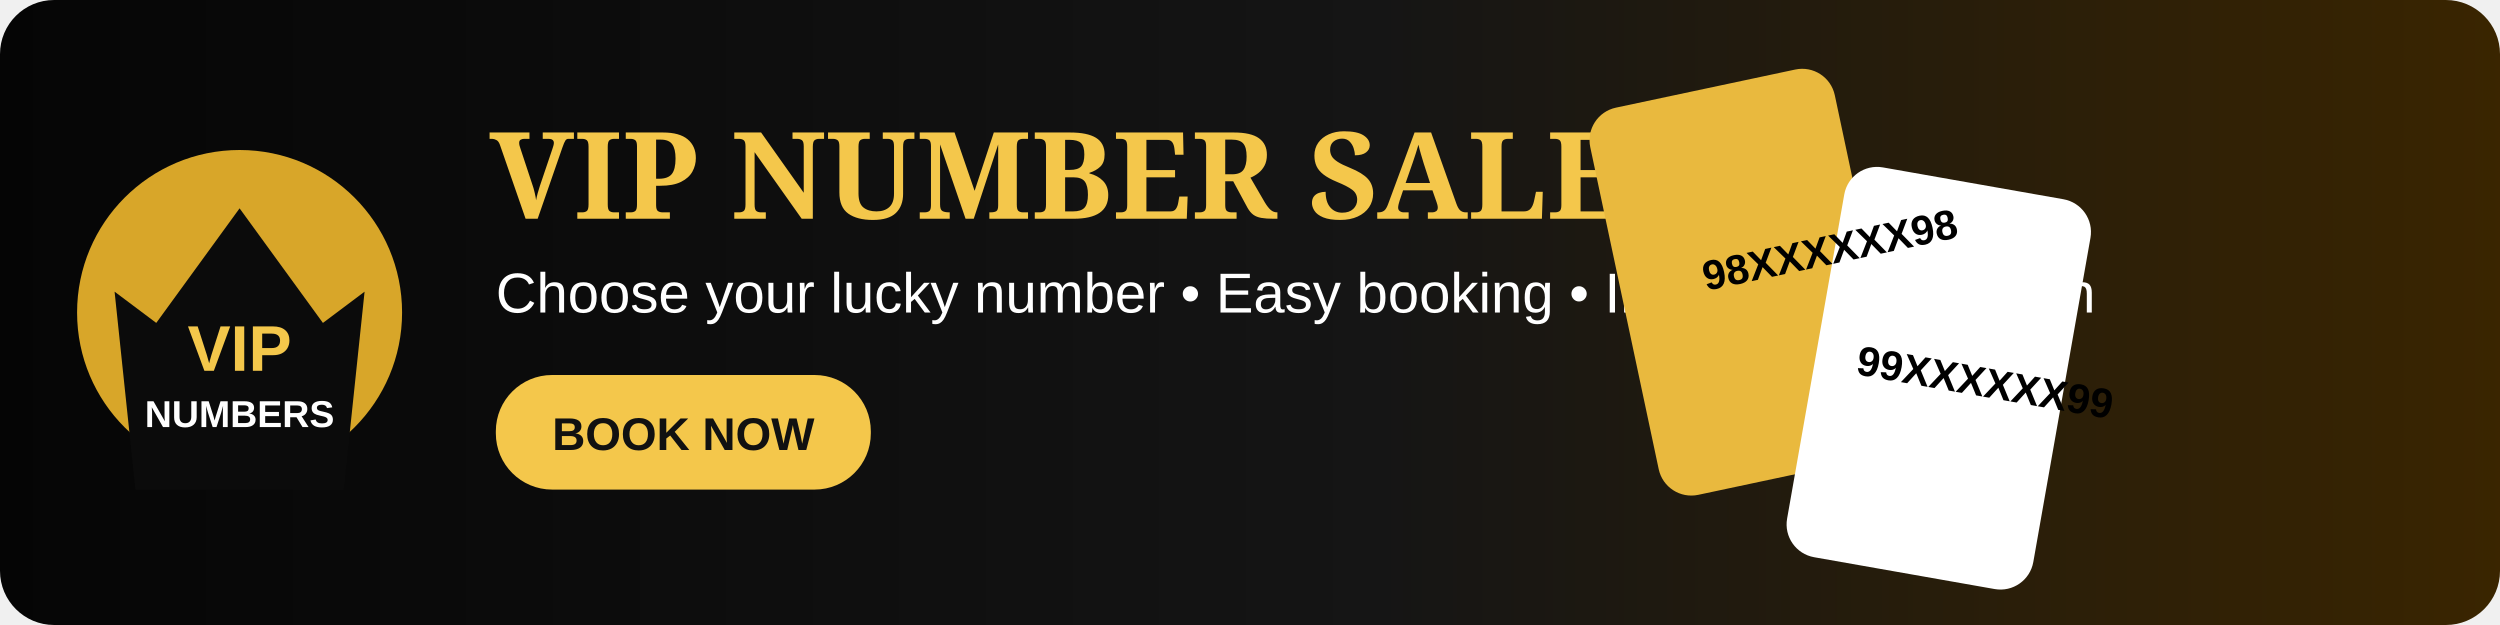
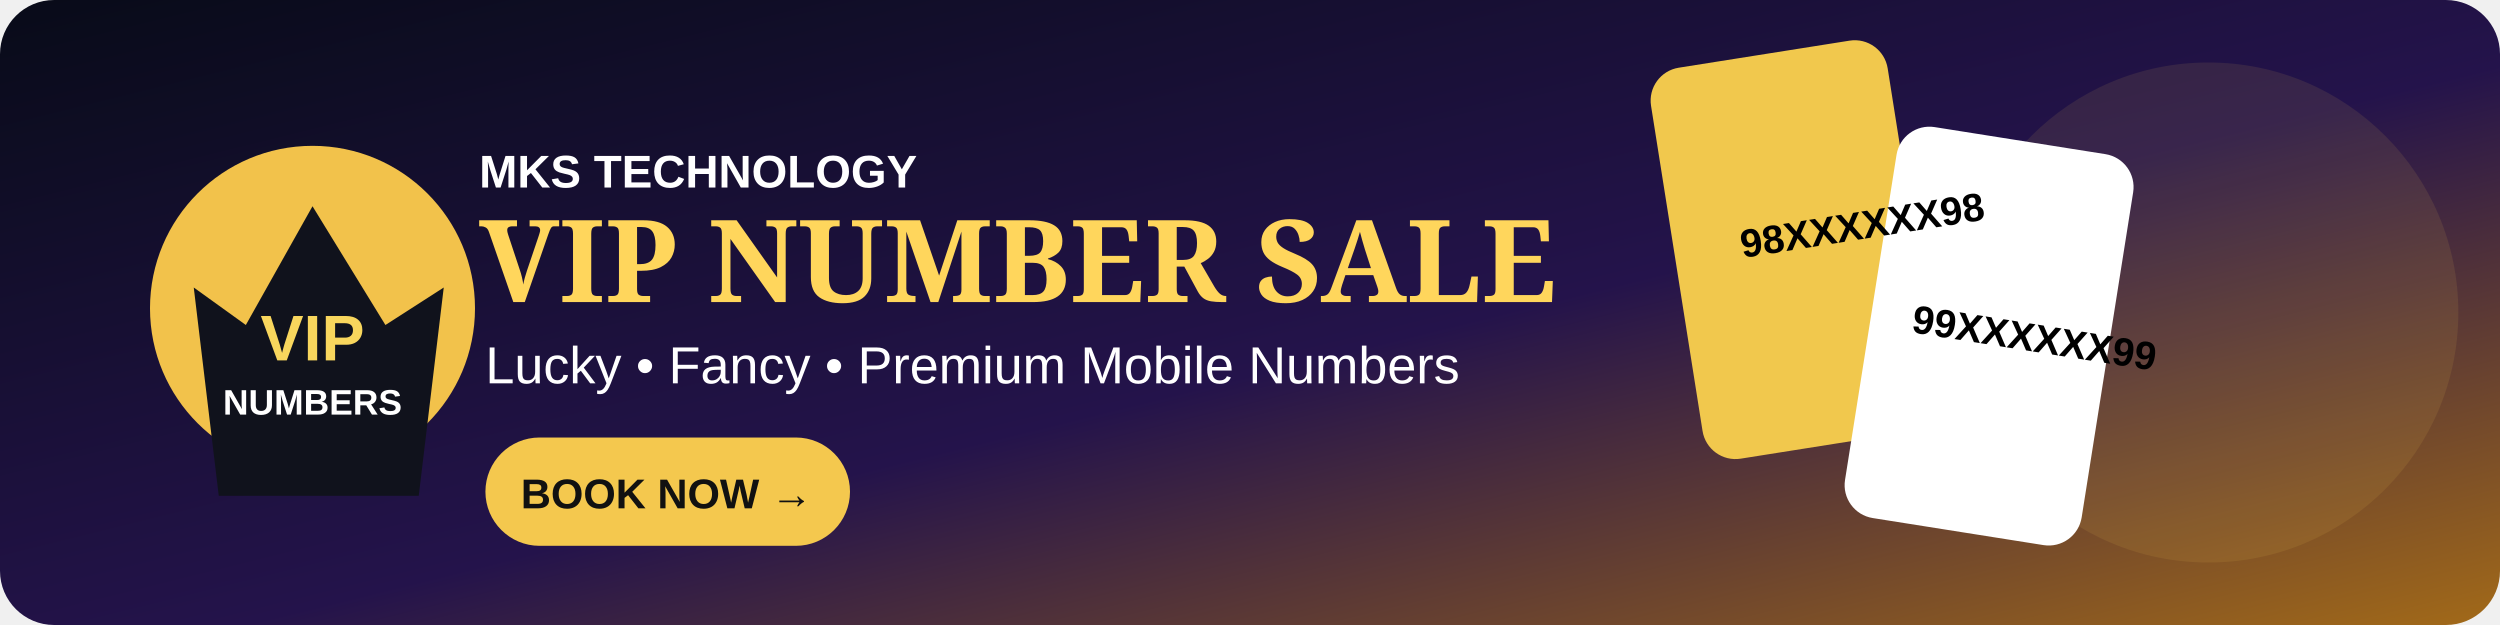
<svg xmlns="http://www.w3.org/2000/svg" viewBox="0 0 1200 300">
  <defs>
-     <linearGradient id="g" x1="0" x2="1">
-       <stop stop-color="#050505" />
-       <stop offset=".55" stop-color="#151515" />
-       <stop offset="1" stop-color="#3a2500" />
+     <linearGradient id="bg" x1="0" y1="0" x2="1" y2="1">
+       <stop stop-color="#080b18" />
+       <stop offset=".55" stop-color="#24134b" />
+       <stop offset="1" stop-color="#a36a18" />
    </linearGradient>
  </defs>
-   <rect width="1200" height="300" rx="26" fill="url(#g)" />
-   <circle cx="115" cy="150" r="78" fill="#d8a629" />
-   <path d="M55 140l20 15 40-55 40 55 20-15-10 95H65z" fill="#0b0b0b" />
-   <text x="115" y="178" text-anchor="middle" font-family="Arial" font-size="31" font-weight="900" fill="#f4c74b">VIP</text>
-   <text x="115" y="205" text-anchor="middle" font-family="Arial" font-size="18" font-weight="800" fill="#fff">NUMBERS</text>
-   <text x="235" y="105" font-family="Georgia" font-size="58" font-weight="900" fill="#f4c74b">VIP NUMBER SALE</text>
-   <text x="238" y="150" font-family="Arial" font-size="27" fill="#fff">Choose your lucky number • Easy booking • Instant confirmation</text>
-   <rect x="238" y="180" width="180" height="55" rx="27" fill="#f4c74b" />
-   <text x="328" y="216" text-anchor="middle" font-family="Arial" font-size="22" font-weight="900" fill="#111">BOOK NOW</text>
-   <g transform="translate(760 55)">
-     <rect width="120" height="190" rx="16" fill="#e9b93e" transform="rotate(-12)" />
-     <rect x="130" y="0" width="120" height="190" rx="16" fill="#fff" transform="rotate(10)" />
-     <text x="40" y="95" transform="rotate(-12)" font-family="Arial" font-size="20" font-weight="900">98XXXXXX98</text>
-     <text x="150" y="100" transform="rotate(10)" font-family="Arial" font-size="20" font-weight="900">99XXXXXX99</text>
+   <rect width="1200" height="300" rx="26" fill="url(#bg)" />
+   <circle cx="1060" cy="150" r="120" fill="#ffd95a18" />
+   <g transform="translate(55 48)">
+     <circle cx="95" cy="100" r="78" fill="#f2c24b" />
+     <path d="M38 90l25 18 32-57 35 57 28-18-12 100H50z" fill="#10121c" />
+     <text x="95" y="125" text-anchor="middle" font-family="Arial" font-size="31" font-weight="900" fill="#f8d65d">VIP</text>
+     <text x="95" y="151" text-anchor="middle" font-family="Arial" font-size="17" font-weight="800" fill="#fff">NUMBERS</text>
+   </g>
+   <text x="230" y="90" font-family="Arial" font-size="22" font-weight="800" fill="#fff">MKS TECHNOLOGY</text>
+   <text x="230" y="145" font-family="Georgia" font-size="55" font-weight="900" fill="#ffd65c">VIP NUMBER SALE</text>
+   <text x="233" y="184" font-family="Arial" font-size="25" fill="#fff">Lucky • Fancy • Premium Mobile Numbers</text>
+   <rect x="233" y="210" width="175" height="52" rx="26" fill="#f4c84e" />
+   <text x="320" y="244" text-anchor="middle" font-family="Arial" font-size="20" font-weight="900" fill="#111">BOOK NOW →</text>
+   <g transform="translate(790 35)">
+     <rect width="115" height="190" rx="16" fill="#f1c84d" transform="rotate(-9)" />
+     <rect x="125" y="4" width="115" height="190" rx="16" fill="#fff" transform="rotate(9)" />
+     <text x="32" y="95" transform="rotate(-9)" font-family="Arial" font-size="19" font-weight="900">98XXXXXX98</text>
+     <text x="145" y="103" transform="rotate(9)" font-family="Arial" font-size="19" font-weight="900">99XXXXXX99</text>
  </g>
</svg>
